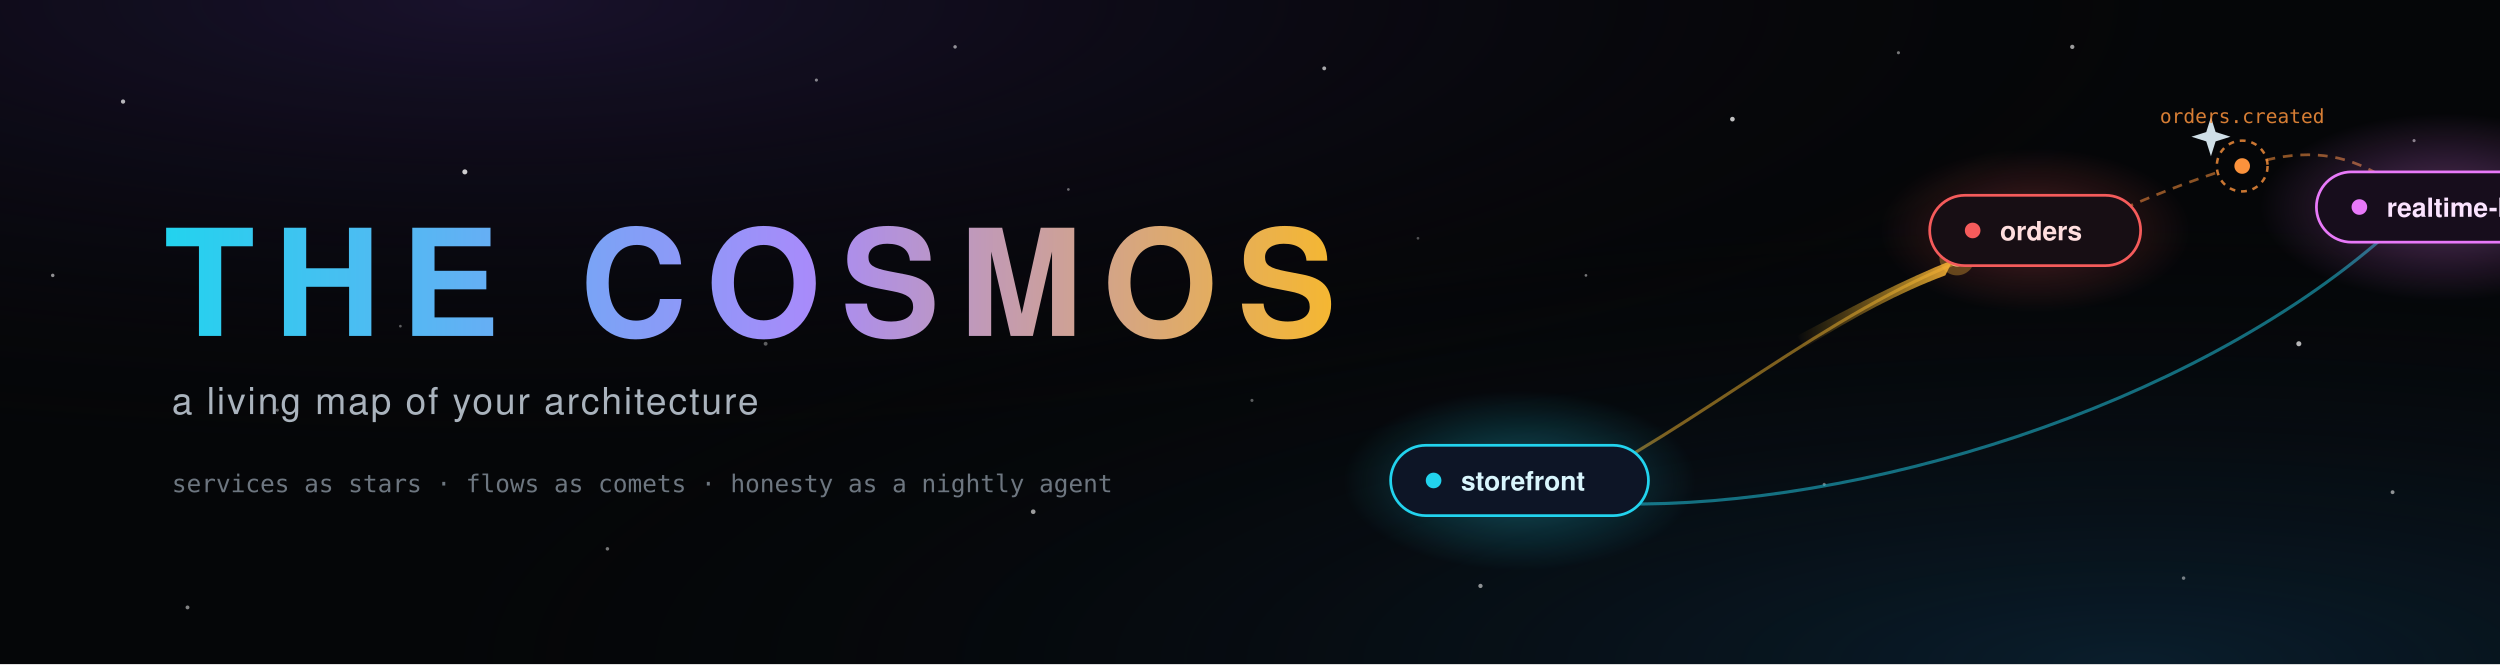
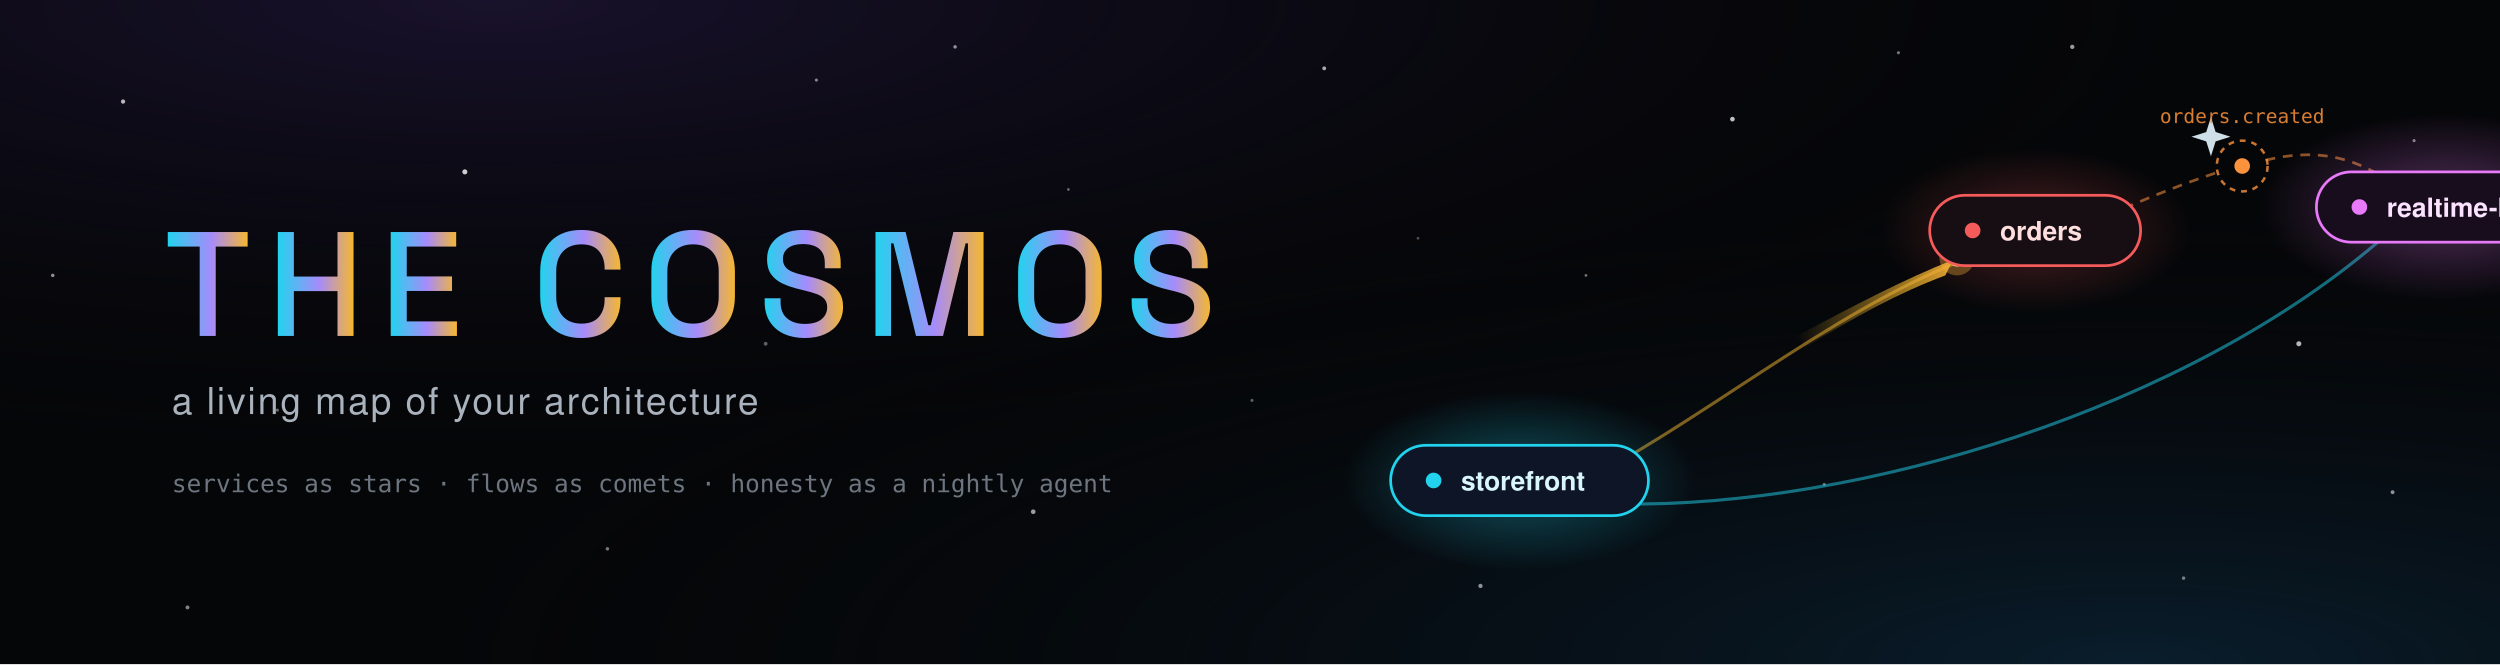
<svg xmlns="http://www.w3.org/2000/svg" viewBox="0 0 1280 340" font-family="-apple-system, 'Segoe UI', Helvetica, Arial, sans-serif">
  <defs>
    <radialGradient id="nebula1" cx="20%" cy="0%" r="70%">
      <stop offset="0%" stop-color="#1b1330" stop-opacity="0.9" />
      <stop offset="100%" stop-color="#050608" stop-opacity="0" />
    </radialGradient>
    <radialGradient id="nebula2" cx="85%" cy="100%" r="70%">
      <stop offset="0%" stop-color="#0a2030" stop-opacity="0.9" />
      <stop offset="100%" stop-color="#050608" stop-opacity="0" />
    </radialGradient>
    <radialGradient id="glow-cyan" cx="50%" cy="50%" r="50%">
      <stop offset="0%" stop-color="#22d3ee" stop-opacity="0.35" />
      <stop offset="100%" stop-color="#22d3ee" stop-opacity="0" />
    </radialGradient>
    <radialGradient id="glow-magenta" cx="50%" cy="50%" r="50%">
      <stop offset="0%" stop-color="#e879f9" stop-opacity="0.35" />
      <stop offset="100%" stop-color="#e879f9" stop-opacity="0" />
    </radialGradient>
    <radialGradient id="glow-red" cx="50%" cy="50%" r="50%">
      <stop offset="0%" stop-color="#f55b5b" stop-opacity="0.3" />
      <stop offset="100%" stop-color="#f55b5b" stop-opacity="0" />
    </radialGradient>
    <linearGradient id="comet-tail" x1="0%" y1="0%" x2="100%" y2="0%">
      <stop offset="0%" stop-color="#f5b731" stop-opacity="0" />
      <stop offset="100%" stop-color="#f5b731" stop-opacity="0.9" />
    </linearGradient>
    <linearGradient id="wordmark" x1="0%" y1="0%" x2="100%" y2="0%">
      <stop offset="0%" stop-color="#22d3ee" />
      <stop offset="55%" stop-color="#a78bfa" />
      <stop offset="100%" stop-color="#f5b731" />
    </linearGradient>
  </defs>
  <rect width="1280" height="340" fill="#050608" />
  <rect width="1280" height="340" fill="url(#nebula1)" />
  <rect width="1280" height="340" fill="url(#nebula2)" />
  <g fill="#ffffff">
    <circle cx="63" cy="52" r="1.1" opacity="0.7" />
    <circle cx="142" cy="210" r="0.8" opacity="0.4" />
    <circle cx="238" cy="88" r="1.3" opacity="0.8" />
    <circle cx="311" cy="281" r="0.9" opacity="0.45" />
    <circle cx="418" cy="41" r="0.8" opacity="0.5" />
    <circle cx="392" cy="176" r="1.0" opacity="0.35" />
    <circle cx="529" cy="262" r="1.2" opacity="0.6" />
    <circle cx="547" cy="97" r="0.7" opacity="0.4" />
    <circle cx="678" cy="35" r="1.0" opacity="0.65" />
    <circle cx="641" cy="205" r="0.8" opacity="0.35" />
    <circle cx="758" cy="300" r="1.1" opacity="0.55" />
    <circle cx="812" cy="141" r="0.7" opacity="0.45" />
    <circle cx="887" cy="61" r="1.2" opacity="0.75" />
    <circle cx="934" cy="248" r="0.8" opacity="0.4" />
    <circle cx="1013" cy="112" r="0.9" opacity="0.5" />
    <circle cx="1061" cy="24" r="1.1" opacity="0.6" />
    <circle cx="1118" cy="296" r="0.9" opacity="0.45" />
    <circle cx="1177" cy="176" r="1.3" opacity="0.7" />
    <circle cx="1236" cy="72" r="0.8" opacity="0.5" />
    <circle cx="96" cy="311" r="1.0" opacity="0.5" />
    <circle cx="205" cy="167" r="0.7" opacity="0.35" />
    <circle cx="489" cy="24" r="0.9" opacity="0.55" />
    <circle cx="726" cy="122" r="0.7" opacity="0.3" />
    <circle cx="972" cy="27" r="0.8" opacity="0.45" />
    <circle cx="1225" cy="252" r="1.0" opacity="0.55" />
    <circle cx="27" cy="141" r="0.9" opacity="0.55" />
  </g>
  <path d="M 1132 60 l 2.4 7.6 7.6 2.4 -7.6 2.4 -2.4 7.6 -2.4 -7.6 -7.6 -2.4 7.6 -2.4 Z" fill="#e6f6ff" opacity="0.9" />
  <path id="edge-http" d="M 812 246 C 880 210, 950 150, 1020 128" fill="none" stroke="#f5b731" stroke-opacity="0.5" stroke-width="1.6" />
  <path d="M 1063 118 C 1090 105, 1112 96, 1136 88" fill="none" stroke="#fb923c" stroke-opacity="0.55" stroke-width="1.4" stroke-dasharray="5 4" />
  <path d="M 1160 82 C 1185 76, 1204 80, 1222 92" fill="none" stroke="#fb923c" stroke-opacity="0.55" stroke-width="1.4" stroke-dasharray="5 4" />
  <path d="M 1222 120 C 1120 210, 950 260, 830 258" fill="none" stroke="#22d3ee" stroke-opacity="0.5" stroke-width="1.6" />
  <g>
    <path d="M 920 172 C 950 156, 975 143, 1000 133 L 996 141 C 972 150, 950 162, 924 178 Z" fill="url(#comet-tail)" />
    <circle cx="1002" cy="132" r="4.5" fill="#ffe9b0" />
    <circle cx="1002" cy="132" r="9" fill="#f5b731" opacity="0.35" />
  </g>
  <g>
    <circle cx="1148" cy="85" r="13" fill="none" stroke="#fb923c" stroke-opacity="0.8" stroke-width="1.3" stroke-dasharray="3 3" />
    <circle cx="1148" cy="85" r="4" fill="#fb923c" />
    <text x="1148" y="63" text-anchor="middle" font-size="10" fill="#fb923c" opacity="0.85" font-family="ui-monospace, 'SF Mono', Menlo, monospace">orders.created</text>
  </g>
  <g>
    <ellipse cx="778" cy="246" rx="90" ry="46" fill="url(#glow-cyan)" />
    <rect x="712" y="228" width="132" height="36" rx="18" fill="#0d1526" stroke="#22d3ee" stroke-width="1.4" />
    <circle cx="734" cy="246" r="4" fill="#22d3ee" />
    <text x="748" y="251" font-size="13.5" font-weight="600" fill="#d9f6fd">storefront</text>
  </g>
  <g>
    <ellipse cx="1042" cy="118" rx="80" ry="42" fill="url(#glow-red)" />
    <rect x="988" y="100" width="108" height="36" rx="18" fill="#170e14" stroke="#f55b5b" stroke-width="1.4" />
    <circle cx="1010" cy="118" r="4" fill="#f55b5b" />
    <text x="1024" y="123" font-size="13.5" font-weight="600" fill="#ffdede">orders</text>
  </g>
  <g>
    <ellipse cx="1252" cy="106" rx="95" ry="48" fill="url(#glow-magenta)" />
    <rect x="1186" y="88" width="132" height="36" rx="18" fill="#170d1c" stroke="#e879f9" stroke-width="1.4" />
    <circle cx="1208" cy="106" r="4" fill="#e879f9" />
    <text x="1222" y="111" font-size="13.5" font-weight="600" fill="#fbe3ff">realtime-hub</text>
    <circle cx="1310" cy="94" r="7" fill="#170d1c" stroke="#e879f9" stroke-width="1.2" />
    <text x="1310" y="97.5" text-anchor="middle" font-size="10" font-weight="700" fill="#e879f9">+</text>
  </g>
-   <text x="84" y="172" font-size="76" font-weight="700" letter-spacing="10" fill="url(#wordmark)">THE COSMOS</text>
+   <g fill="url(#wordmark)">
+     <path transform="translate(84.0 172.0) scale(0.076 -0.076)" d="M240 0V602H25V700H563V602H348V0Z" />
+     <path transform="translate(136.7 172.0) scale(0.076 -0.076)" d="M73 0V700H181V400H475V700H583V0H475V302H181V0Z" />
+     <path transform="translate(194.5 172.0) scale(0.076 -0.076)" d="M73 0V700H514V602H181V401H486V303H181V98H519V0Z" />
+     <path transform="translate(272.4 172.0) scale(0.076 -0.076)" d="M333 -14Q205 -14 130.0 58.5Q55 131 55 268V432Q55 569 130.0 641.5Q205 714 333 714Q459 714 527.5 644.0Q596 574 596 453V447H489V456Q489 527 450.5 572.0Q412 617 333 617Q253 617 208.0 568.5Q163 520 163 434V266Q163 181 208.0 132.0Q253 83 333 83Q412 83 450.5 128.5Q489 174 489 244V261H596V247Q596 126 527.5 56.0Q459 -14 333 -14Z" />
+     <path transform="translate(329.3 172.0) scale(0.076 -0.076)" d="M336 -14Q207 -14 131.0 58.5Q55 131 55 268V432Q55 569 131.0 641.5Q207 714 336 714Q465 714 541.5 641.5Q618 569 618 432V268Q618 131 541.5 58.5Q465 -14 336 -14ZM336 83Q419 83 464.0 131.5Q509 180 509 264V436Q509 520 464.0 568.5Q419 617 336 617Q255 617 209.0 568.5Q163 520 163 436V264Q163 180 209.0 131.5Q255 83 336 83Z" />
+     <path transform="translate(388.4 172.0) scale(0.076 -0.076)" d="M311 -14Q232 -14 171.0 14.0Q110 42 75.5 96.5Q41 151 41 229V254H148V229Q148 155 192.5 118.0Q237 81 311 81Q386 81 424.0 112.5Q462 144 462 194Q462 227 444.0 248.0Q426 269 393.0 281.5Q360 294 314 305L277 314Q210 330 160.5 353.5Q111 377 84.0 416.0Q57 455 57 516Q57 578 87.5 622.0Q118 666 172.0 690.0Q226 714 299 714Q372 714 429.5 689.0Q487 664 520.0 615.0Q553 566 553 492V456H446V492Q446 537 427.5 565.0Q409 593 376.0 606.0Q343 619 299 619Q235 619 199.5 592.5Q164 566 164 519Q164 487 179.5 466.5Q195 446 225.0 433.0Q255 420 300 410L337 401Q405 386 457.0 362.5Q509 339 539.0 299.0Q569 259 569 196Q569 133 537.5 86.0Q506 39 448.0 12.5Q390 -14 311 -14Z" />
+     <path transform="translate(442.7 172.0) scale(0.076 -0.076)" d="M73 0V700H276L429 72H445L598 700H801V0H696V624H680L528 0H346L194 624H178V0Z" />
+     <path transform="translate(517.1 172.0) scale(0.076 -0.076)" d="M336 -14Q207 -14 131.0 58.5Q55 131 55 268V432Q55 569 131.0 641.5Q207 714 336 714Q465 714 541.5 641.5Q618 569 618 432V268Q618 131 541.5 58.5Q465 -14 336 -14ZM336 83Q419 83 464.0 131.5Q509 180 509 264V436Q509 520 464.0 568.5Q419 617 336 617Q255 617 209.0 568.5Q163 520 163 436V264Q163 180 209.0 131.5Q255 83 336 83Z" />
+     <path transform="translate(576.3 172.0) scale(0.076 -0.076)" d="M311 -14Q232 -14 171.0 14.0Q110 42 75.5 96.5Q41 151 41 229V254H148V229Q148 155 192.5 118.0Q237 81 311 81Q386 81 424.0 112.5Q462 144 462 194Q462 227 444.0 248.0Q426 269 393.0 281.5Q360 294 314 305L277 314Q210 330 160.5 353.5Q111 377 84.0 416.0Q57 455 57 516Q57 578 87.5 622.0Q118 666 172.0 690.0Q226 714 299 714Q372 714 429.5 689.0Q487 664 520.0 615.0Q553 566 553 492V456H446V492Q446 537 427.5 565.0Q409 593 376.0 606.0Q343 619 299 619Q235 619 199.5 592.5Q164 566 164 519Q164 487 179.5 466.5Q195 446 225.0 433.0Q255 420 300 410L337 401Q405 386 457.0 362.5Q509 339 539.0 299.0Q569 259 569 196Q569 133 537.5 86.0Q506 39 448.0 12.5Q390 -14 311 -14Z" />
+   </g>
  <text x="88" y="212" font-size="19" fill="#aab3bd" letter-spacing="1">a living map of your architecture</text>
  <g font-size="12.5" fill="#6d7680" font-family="ui-monospace, 'SF Mono', Menlo, monospace">
    <text x="88" y="252">services as stars · flows as comets · honesty as a nightly agent</text>
  </g>
</svg>
